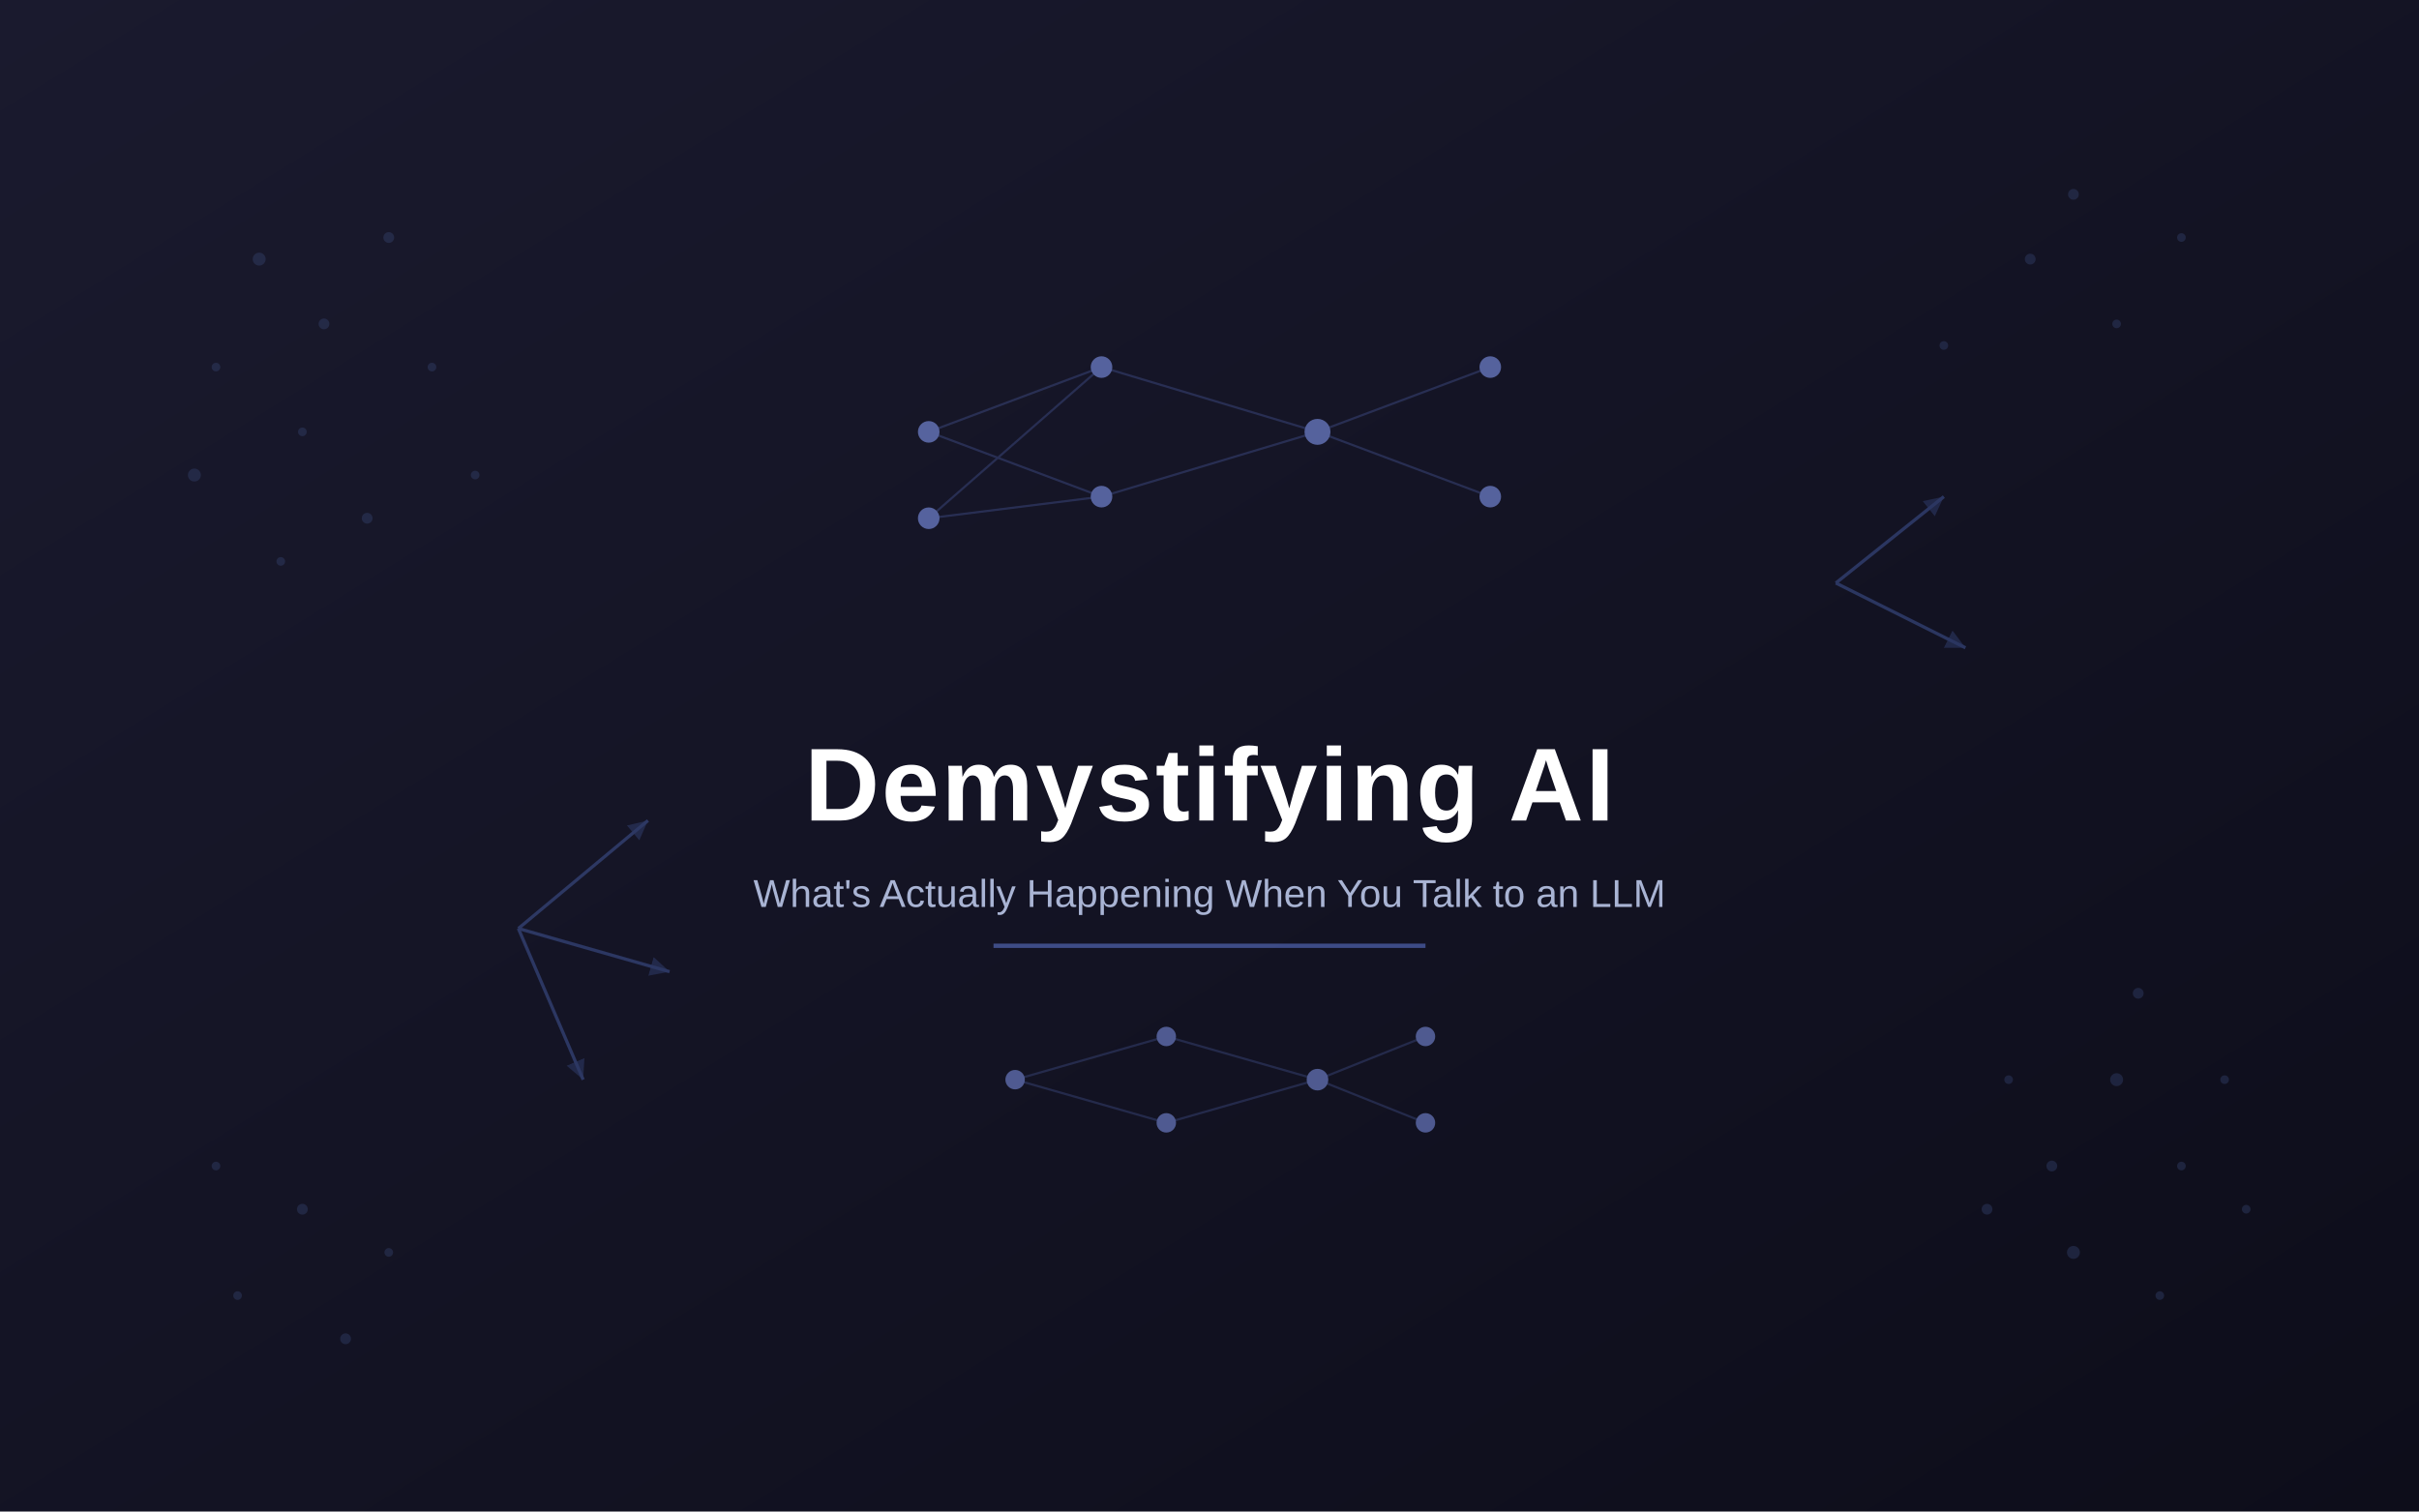
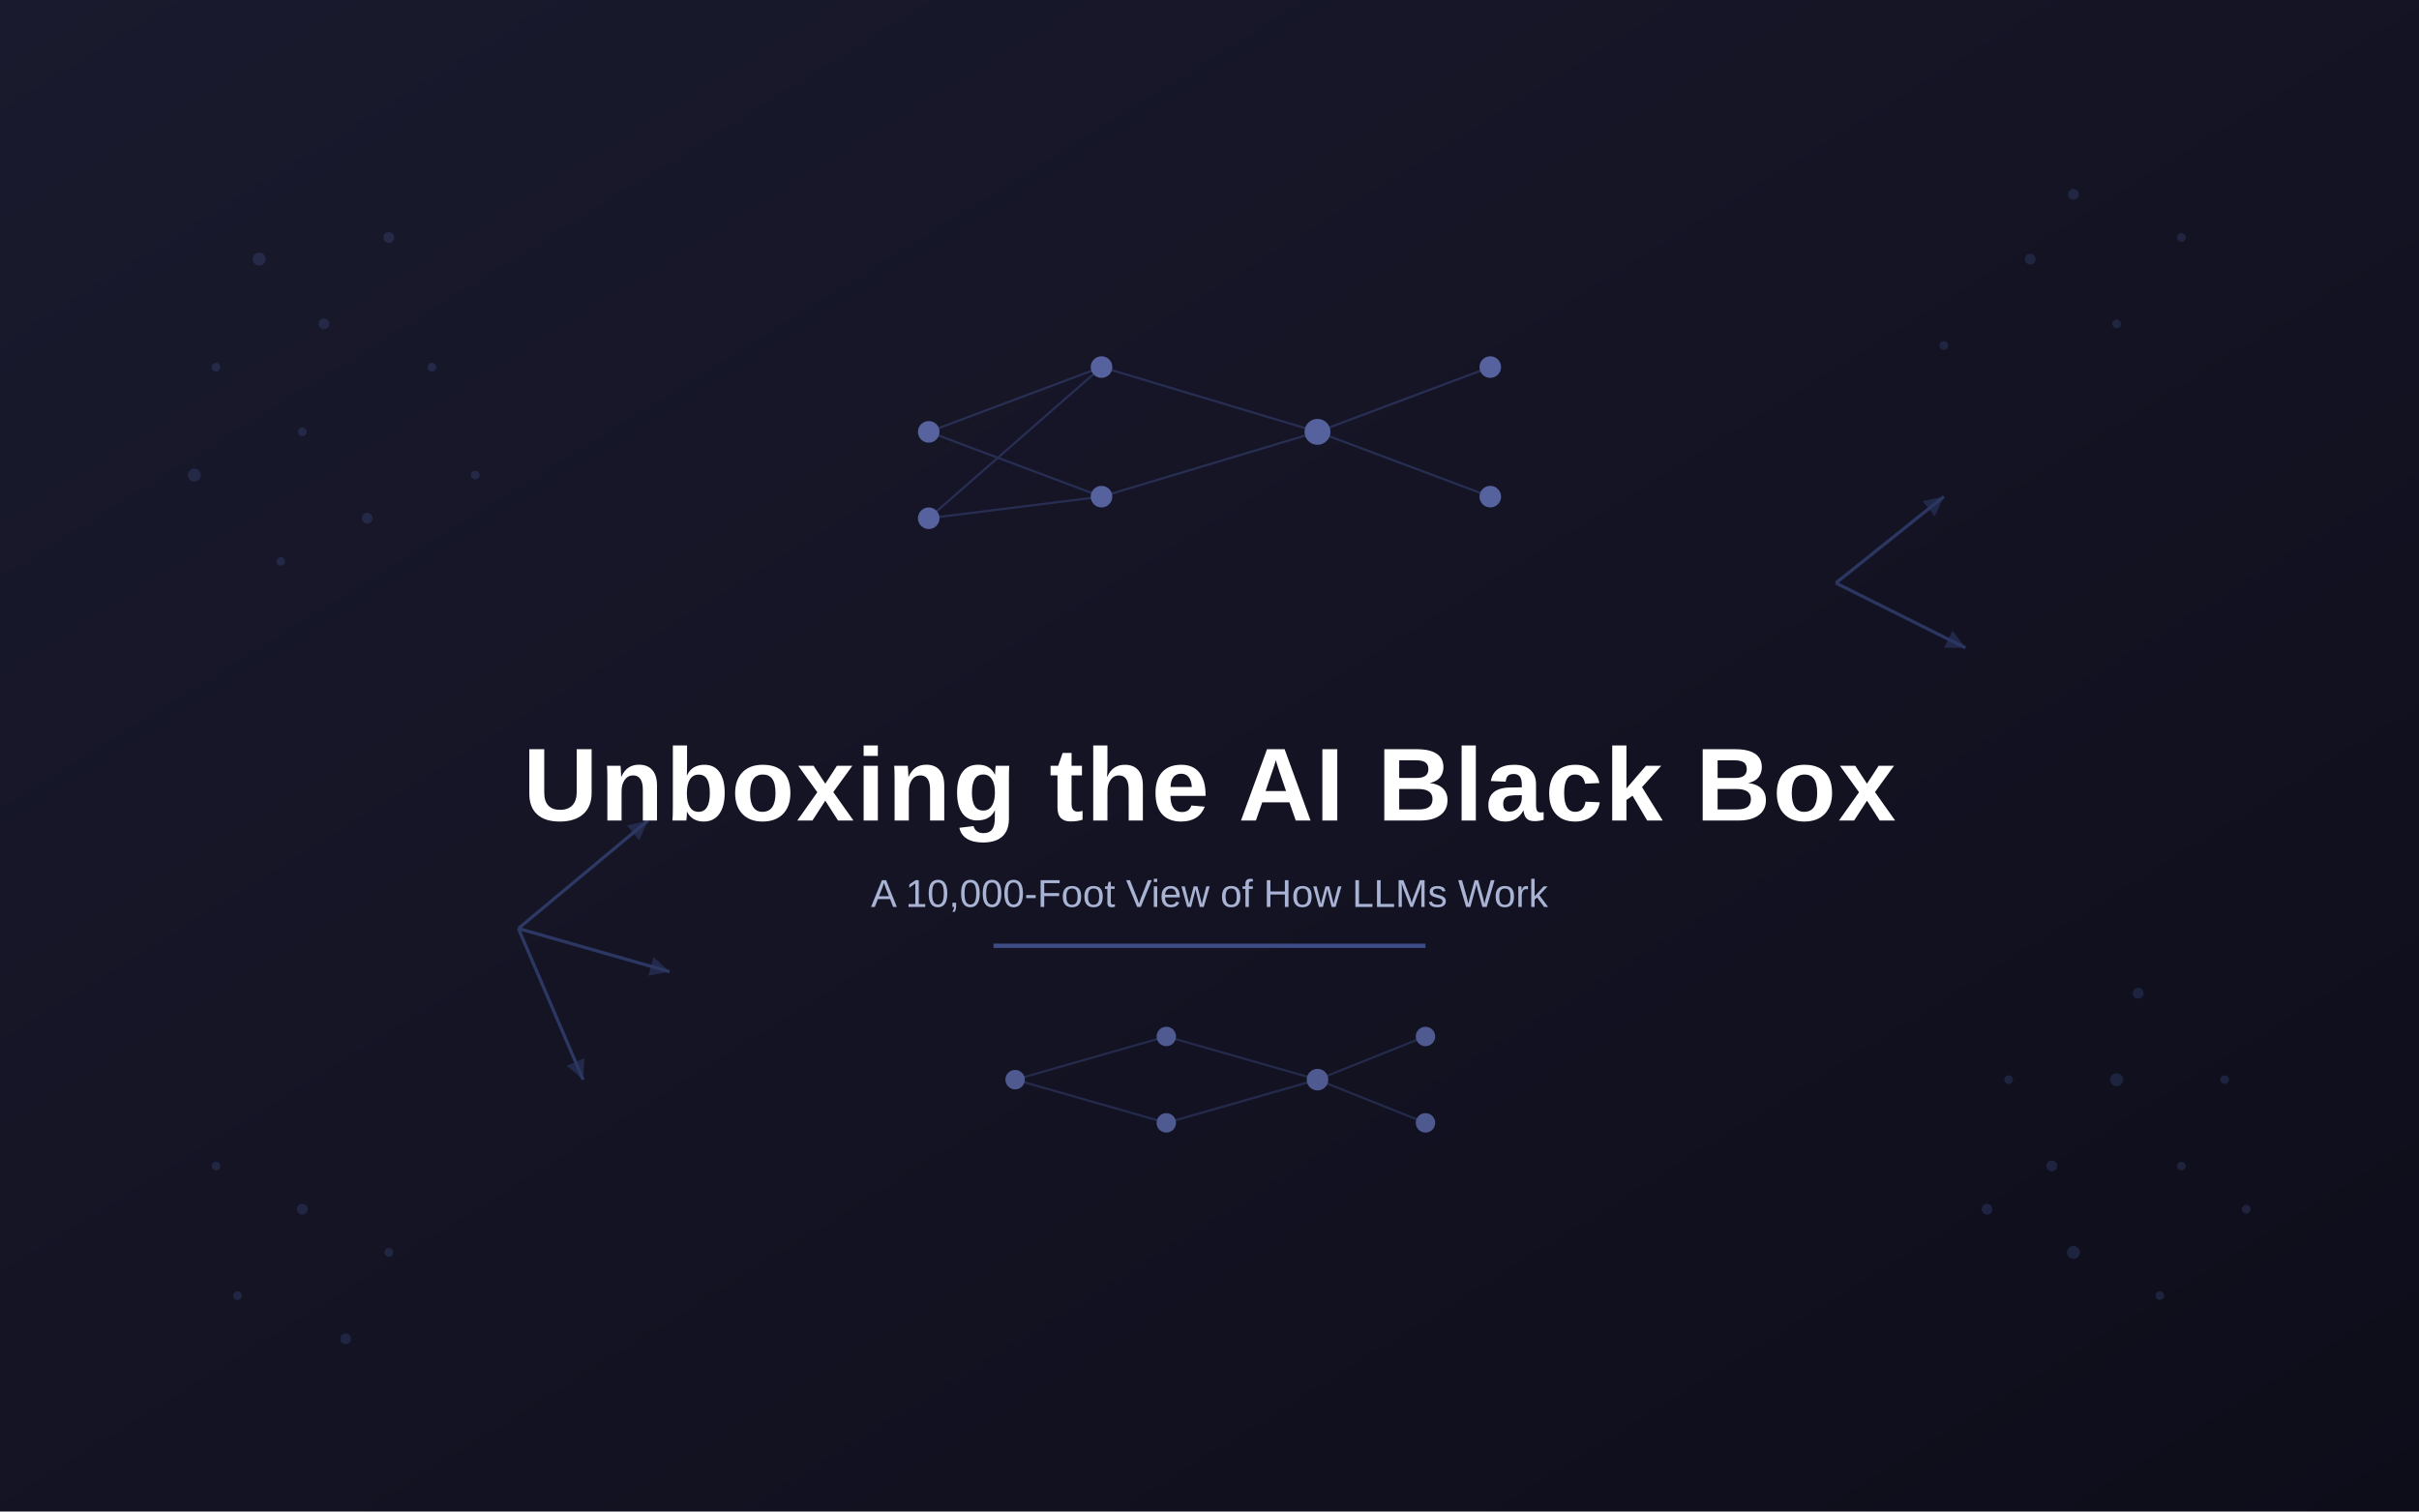
<svg xmlns="http://www.w3.org/2000/svg" width="1120" height="700" viewBox="0 0 1120 700" font-family="Arial, Helvetica, sans-serif">
  <defs>
    <linearGradient id="bgGrad" x1="0%" y1="0%" x2="100%" y2="100%">
      <stop offset="0%" stop-color="#1a1a2e" />
      <stop offset="100%" stop-color="#0d0d1a" />
    </linearGradient>
    <radialGradient id="nodeGlow" cx="50%" cy="50%" r="50%">
      <stop offset="0%" stop-color="#6c8cff" stop-opacity="0.9" />
      <stop offset="100%" stop-color="#6c8cff" stop-opacity="0" />
    </radialGradient>
    <marker id="arrow" markerWidth="8" markerHeight="8" refX="6" refY="3" orient="auto" markerUnits="strokeWidth">
      <path d="M0,0 L6,3 L0,6 Z" fill="#4f6bbf" opacity="0.6" />
    </marker>
  </defs>
  <rect width="1120" height="700" fill="url(#bgGrad)" />
  <g fill="#3a4a7a" opacity="0.35">
    <circle cx="120" cy="120" r="3" />
    <circle cx="150" cy="150" r="2.5" />
    <circle cx="100" cy="170" r="2" />
    <circle cx="180" cy="110" r="2.5" />
    <circle cx="140" cy="200" r="2" />
    <circle cx="90" cy="220" r="3" />
    <circle cx="200" cy="170" r="2" />
    <circle cx="170" cy="240" r="2.5" />
    <circle cx="130" cy="260" r="2" />
    <circle cx="220" cy="220" r="2" />
    <circle cx="980" cy="500" r="3" />
    <circle cx="950" cy="540" r="2.5" />
    <circle cx="1010" cy="540" r="2" />
    <circle cx="930" cy="500" r="2" />
    <circle cx="990" cy="460" r="2.5" />
    <circle cx="1030" cy="500" r="2" />
    <circle cx="960" cy="580" r="3" />
    <circle cx="1000" cy="600" r="2" />
    <circle cx="920" cy="560" r="2.5" />
    <circle cx="1040" cy="560" r="2" />
    <circle cx="940" cy="120" r="2.5" />
    <circle cx="980" cy="150" r="2" />
    <circle cx="1010" cy="110" r="2" />
    <circle cx="900" cy="160" r="2" />
    <circle cx="960" cy="90" r="2.5" />
    <circle cx="140" cy="560" r="2.5" />
    <circle cx="110" cy="600" r="2" />
    <circle cx="180" cy="580" r="2" />
    <circle cx="160" cy="620" r="2.5" />
    <circle cx="100" cy="540" r="2" />
  </g>
  <g stroke="#4f6bbf" stroke-width="1.5" opacity="0.4" fill="none">
    <line x1="240" y1="430" x2="300" y2="380" marker-end="url(#arrow)" />
    <line x1="240" y1="430" x2="310" y2="450" marker-end="url(#arrow)" />
    <line x1="240" y1="430" x2="270" y2="500" marker-end="url(#arrow)" />
    <line x1="850" y1="270" x2="900" y2="230" marker-end="url(#arrow)" />
    <line x1="850" y1="270" x2="910" y2="300" marker-end="url(#arrow)" />
  </g>
  <g opacity="0.55">
    <g stroke="#5a72c8" stroke-width="1" opacity="0.5">
      <line x1="430" y1="200" x2="510" y2="170" />
      <line x1="430" y1="200" x2="510" y2="230" />
      <line x1="430" y1="240" x2="510" y2="170" />
      <line x1="430" y1="240" x2="510" y2="230" />
      <line x1="510" y1="170" x2="610" y2="200" />
      <line x1="510" y1="230" x2="610" y2="200" />
      <line x1="610" y1="200" x2="690" y2="170" />
      <line x1="610" y1="200" x2="690" y2="230" />
    </g>
    <g fill="#8ba2ff">
      <circle cx="430" cy="200" r="5" />
      <circle cx="430" cy="240" r="5" />
      <circle cx="510" cy="170" r="5" />
      <circle cx="510" cy="230" r="5" />
      <circle cx="610" cy="200" r="6" />
      <circle cx="690" cy="170" r="5" />
      <circle cx="690" cy="230" r="5" />
    </g>
  </g>
-   <text x="560" y="380" text-anchor="middle" fill="#ffffff" font-size="48" font-weight="bold" letter-spacing="1">Demystifying AI</text>
-   <text x="560" y="420" text-anchor="middle" fill="#a9b4d4" font-size="18">What's Actually Happening When You Talk to an LLM</text>
+   <text x="560" y="380" text-anchor="middle" fill="#ffffff" font-size="48" font-weight="bold" letter-spacing="1">Unboxing the AI Black Box</text>
+   <text x="560" y="420" text-anchor="middle" fill="#a9b4d4" font-size="18">A 10,000-Foot View of How LLMs Work</text>
  <line x1="460" y1="438" x2="660" y2="438" stroke="#5a72c8" stroke-width="2" opacity="0.6" />
  <g opacity="0.5">
    <g stroke="#5a72c8" stroke-width="1" opacity="0.5">
      <line x1="470" y1="500" x2="540" y2="480" />
      <line x1="470" y1="500" x2="540" y2="520" />
      <line x1="540" y1="480" x2="610" y2="500" />
      <line x1="540" y1="520" x2="610" y2="500" />
      <line x1="610" y1="500" x2="660" y2="480" />
      <line x1="610" y1="500" x2="660" y2="520" />
    </g>
    <g fill="#8ba2ff">
      <circle cx="470" cy="500" r="4.5" />
      <circle cx="540" cy="480" r="4.5" />
      <circle cx="540" cy="520" r="4.5" />
      <circle cx="610" cy="500" r="5" />
      <circle cx="660" cy="480" r="4.5" />
      <circle cx="660" cy="520" r="4.5" />
    </g>
  </g>
</svg>
